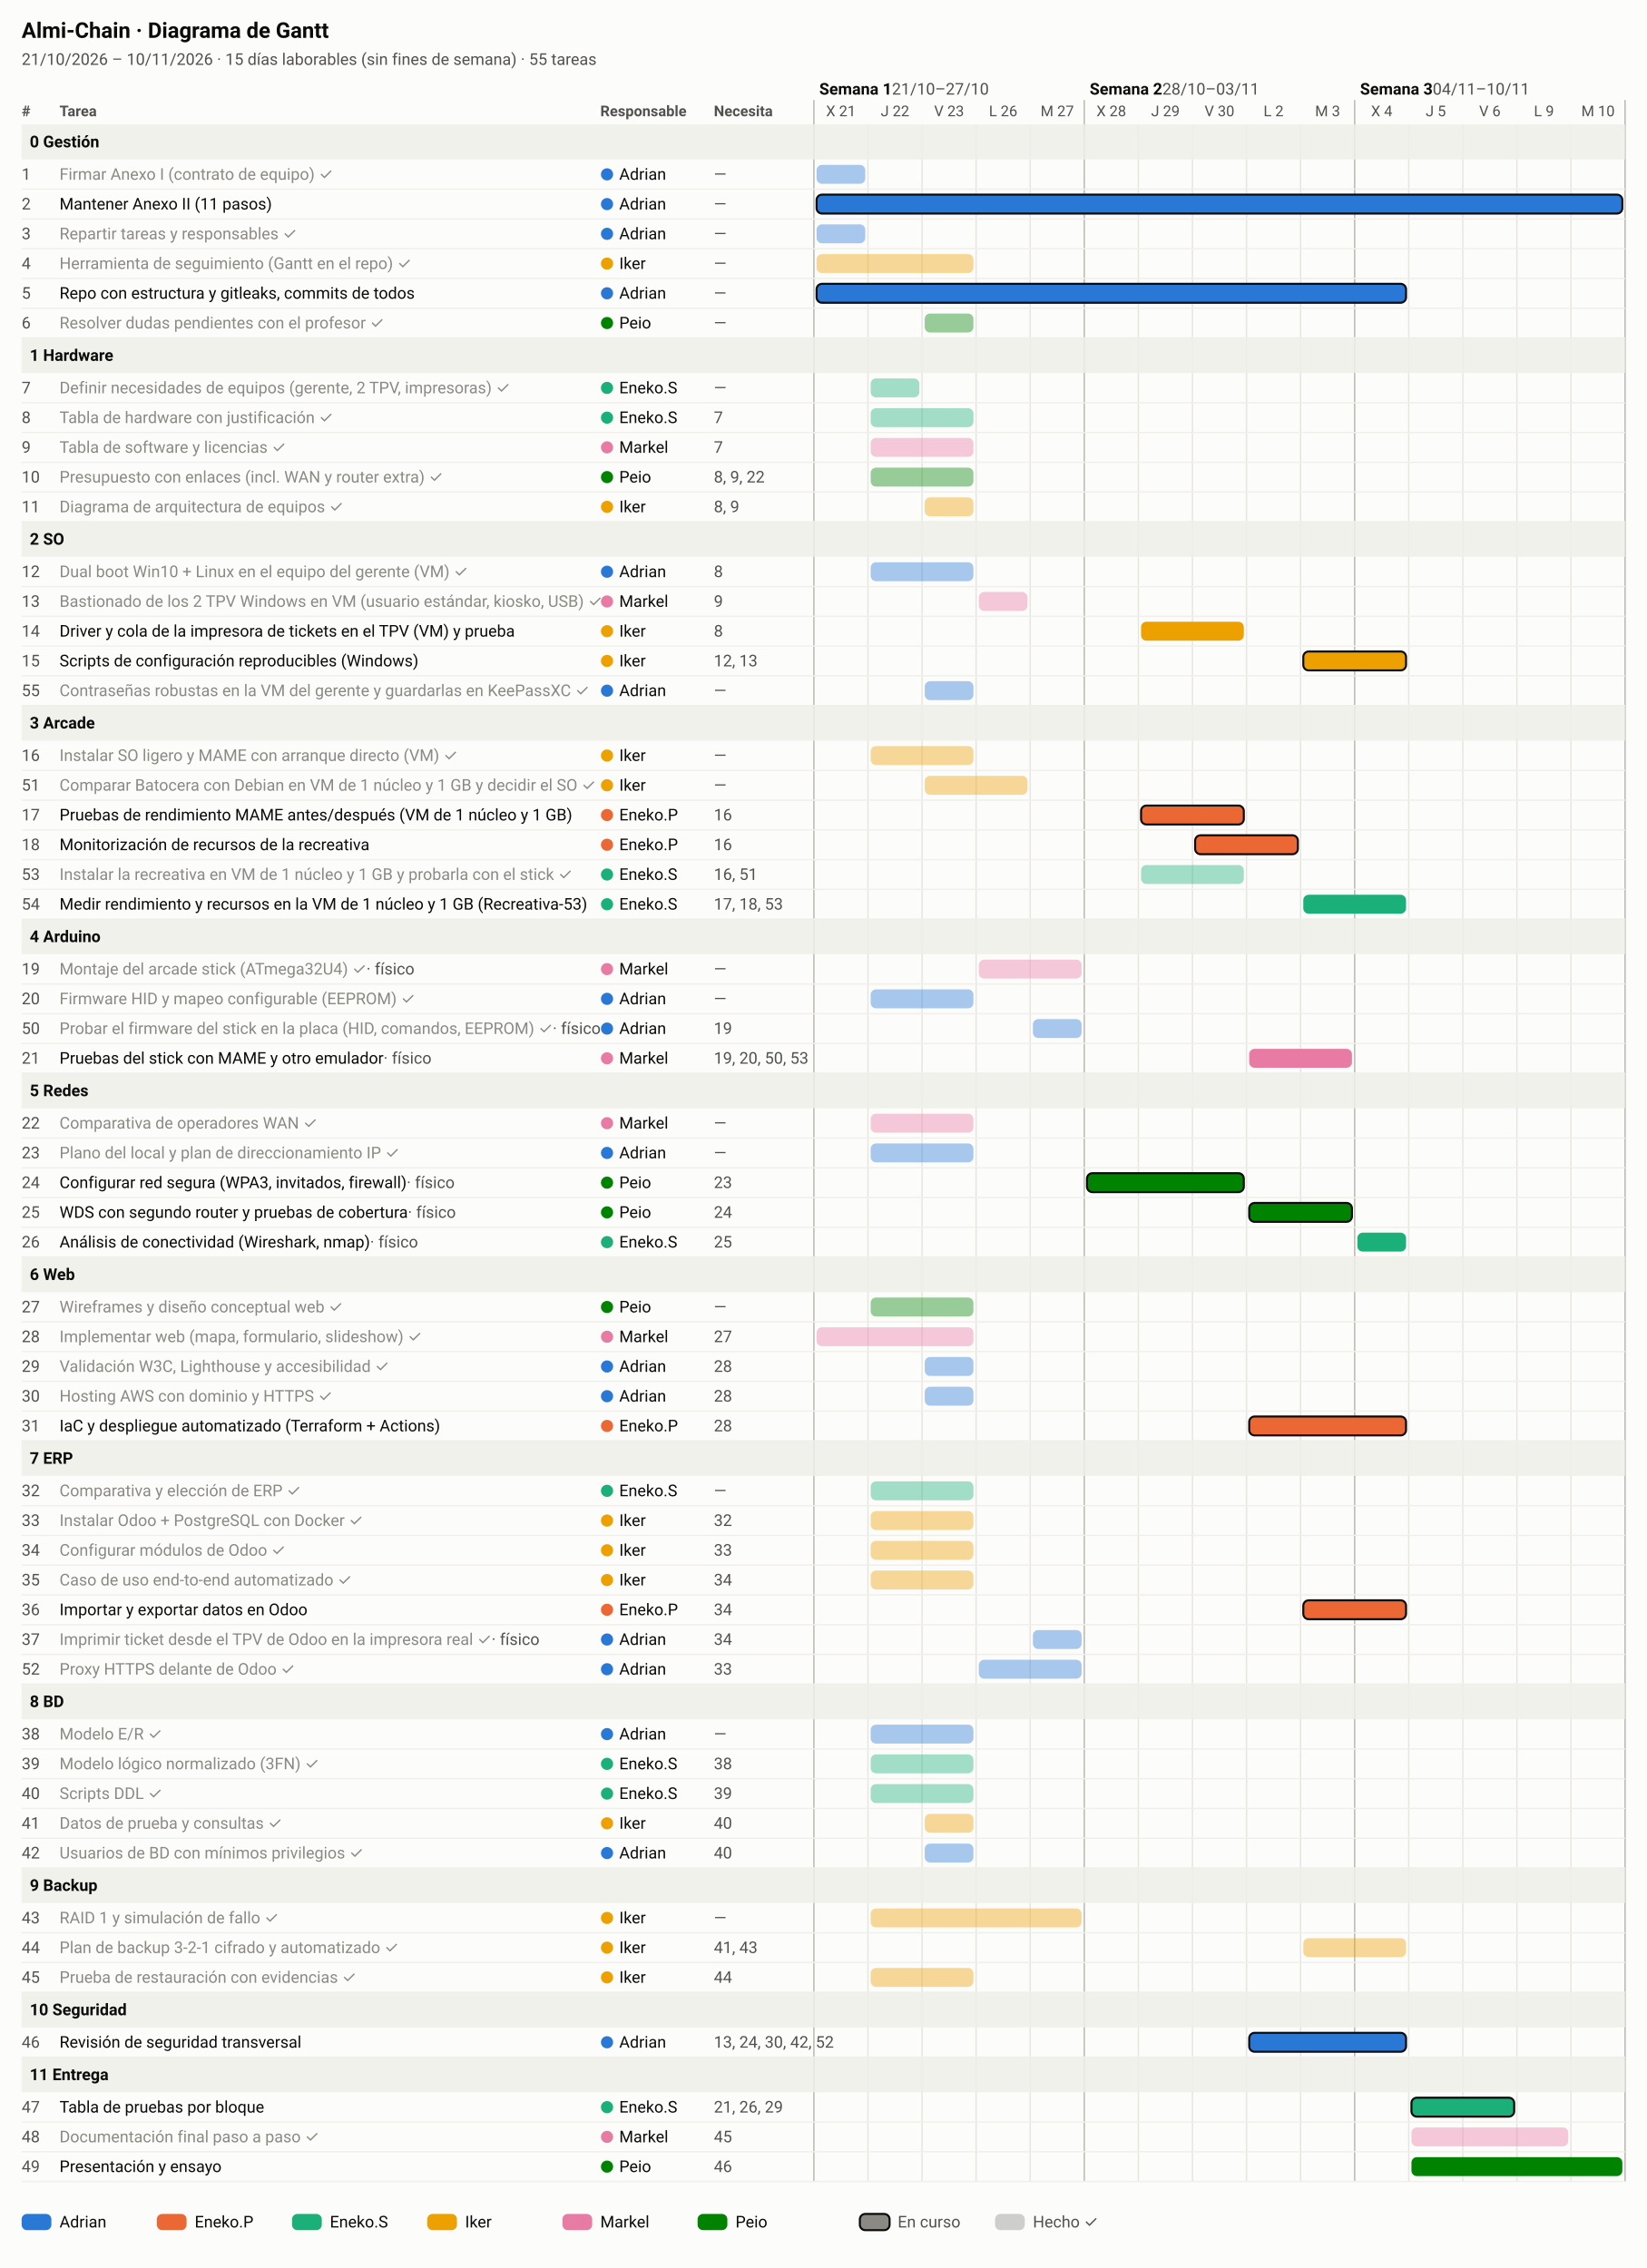
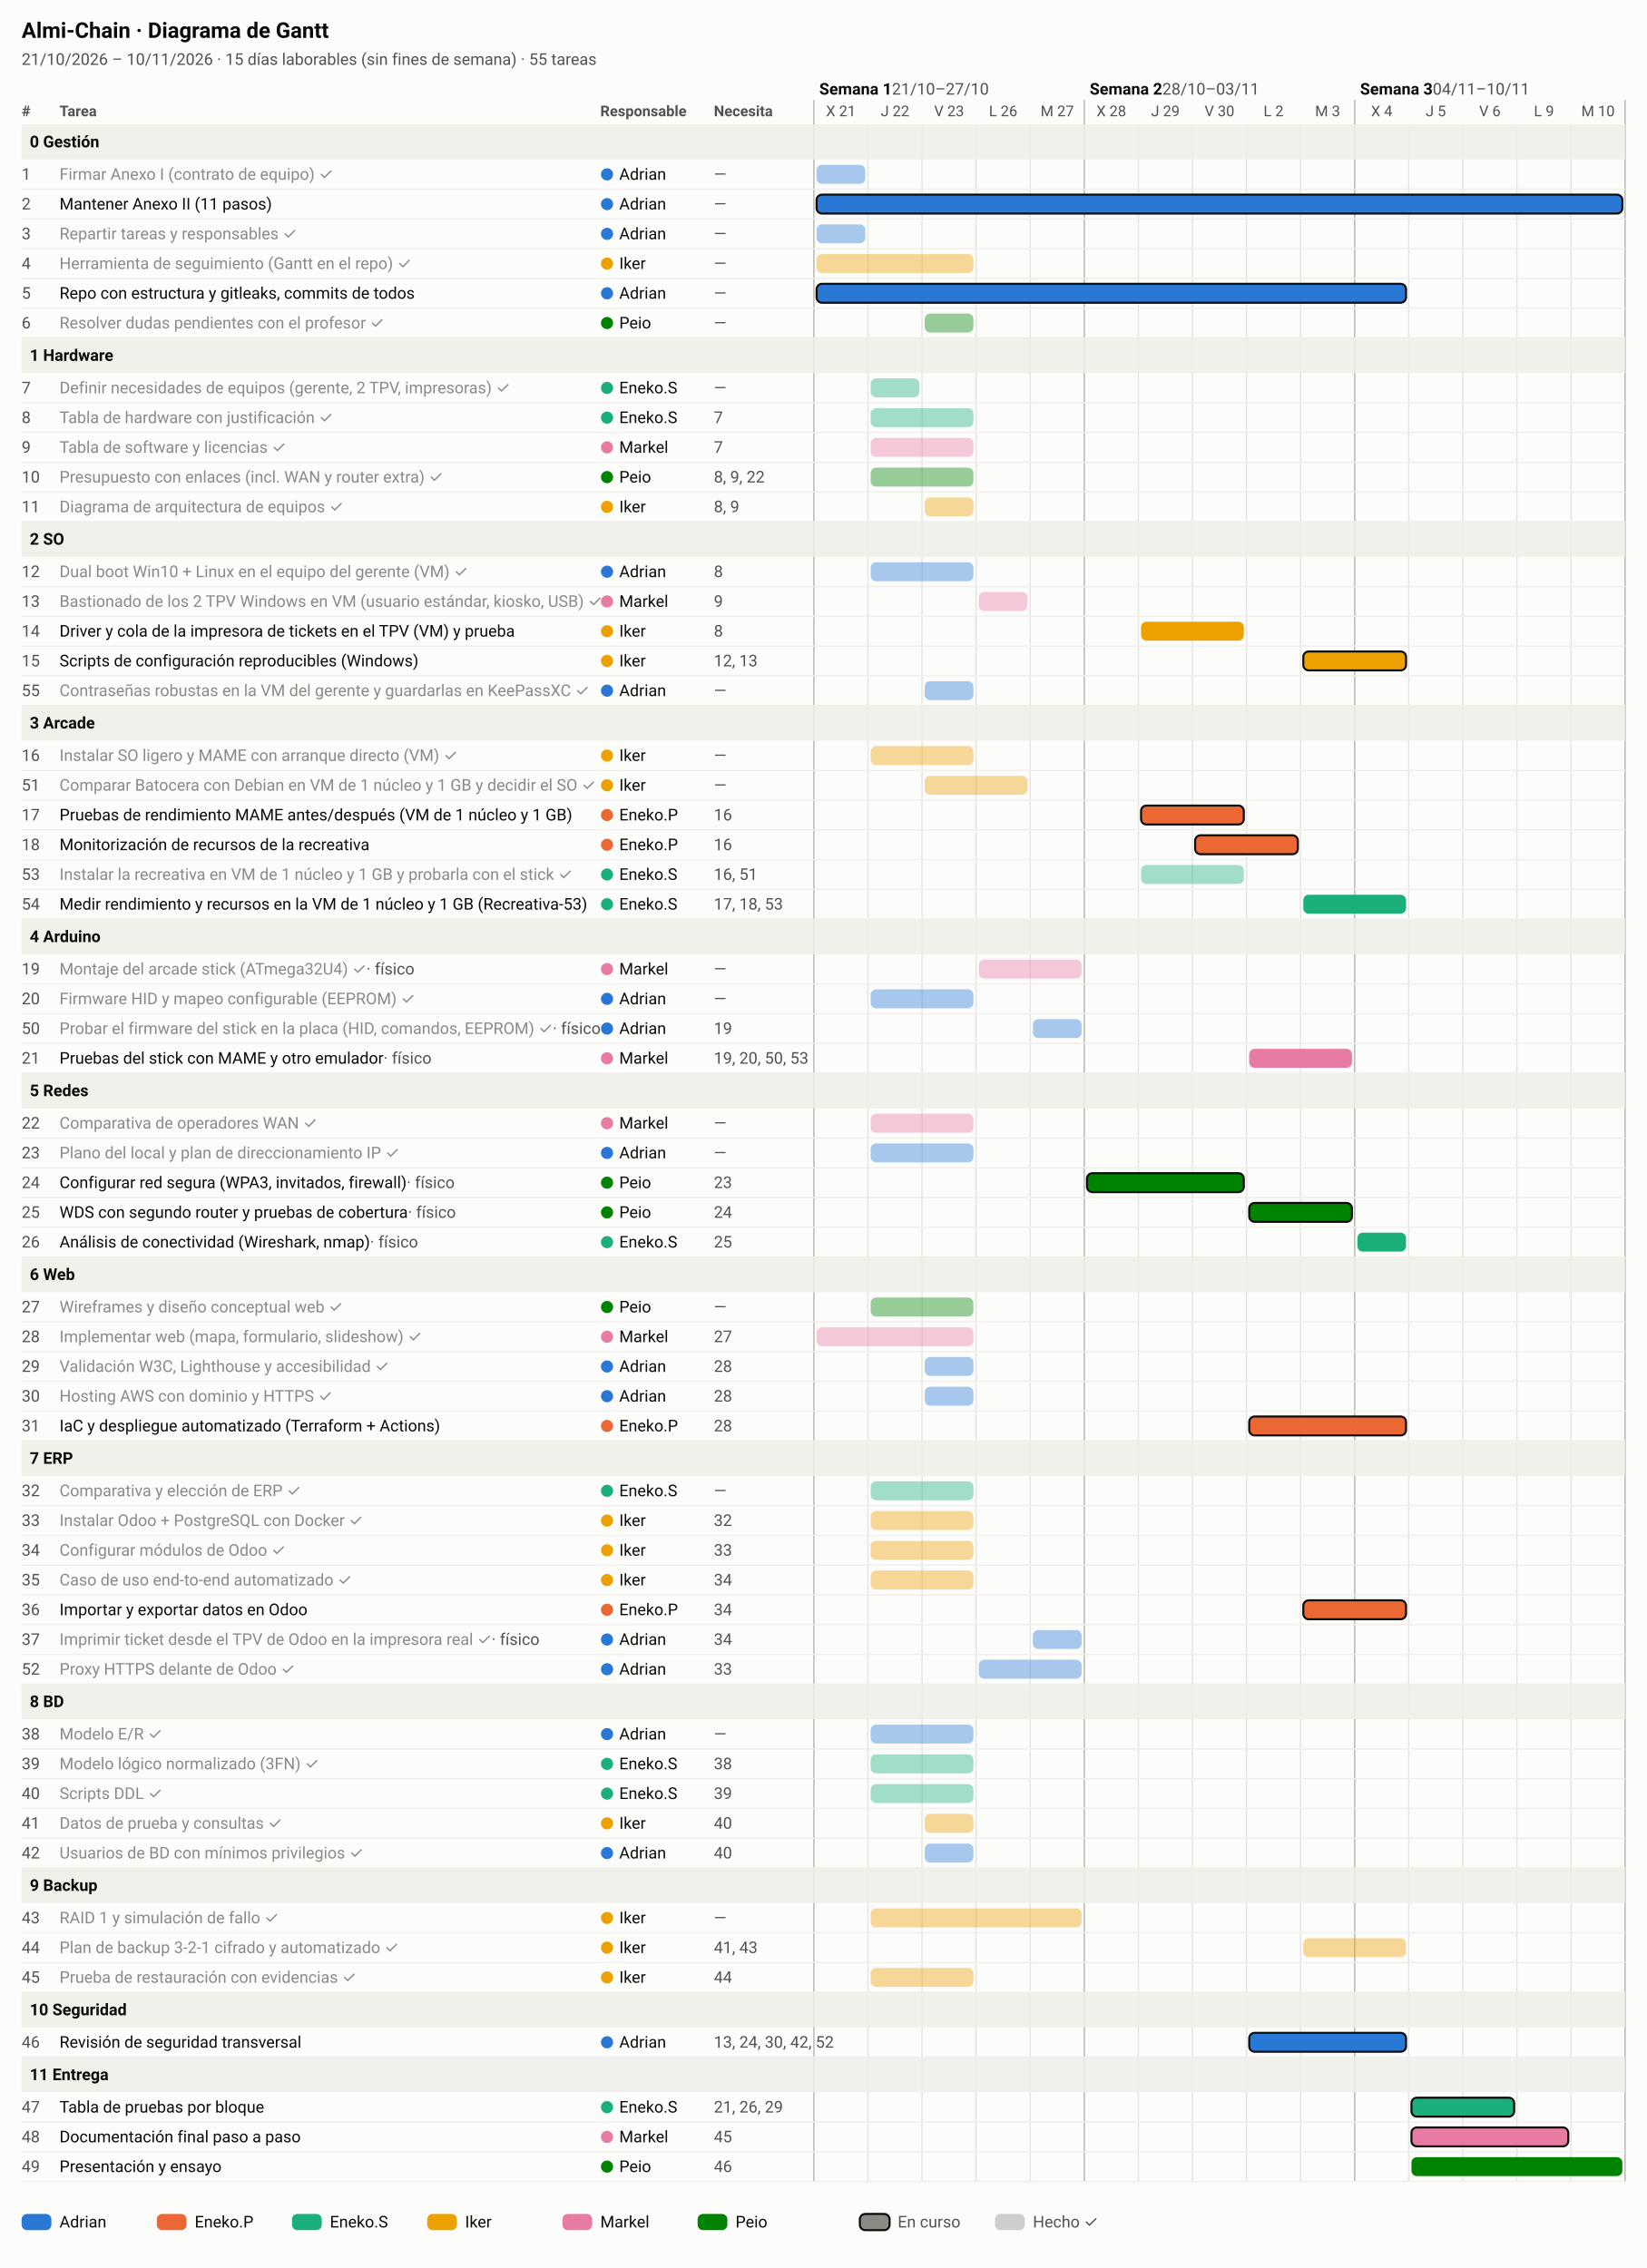
<svg xmlns="http://www.w3.org/2000/svg" width="1218" height="1678" viewBox="0 0 1218 1678" font-family="system-ui, -apple-system, Segoe UI, Roboto, sans-serif" font-size="12">
  <style>.t{fill:#0b0b0b}.s{fill:#52514e}.m{fill:#8a8984}.b{font-weight:600}</style>
  <rect width="1218" height="1678" fill="#fcfcfb" />
  <text x="16" y="28" class="t b" font-size="16">Almi-Chain · Diagrama de Gantt</text>
  <text x="16" y="48" class="s">21/10/2026 – 10/11/2026 · 15 días laborables (sin fines de semana) · 55 tareas</text>
  <text x="606" y="70" class="t b">Semana 1<tspan class="s" font-weight="400"> 21/10–27/10</tspan>
  </text>
  <text x="806" y="70" class="t b">Semana 2<tspan class="s" font-weight="400"> 28/10–03/11</tspan>
  </text>
  <text x="1006" y="70" class="t b">Semana 3<tspan class="s" font-weight="400"> 04/11–10/11</tspan>
  </text>
  <text x="622.0" y="86" text-anchor="middle" class="s" font-size="11">X 21</text>
  <text x="662.0" y="86" text-anchor="middle" class="s" font-size="11">J 22</text>
  <text x="702.0" y="86" text-anchor="middle" class="s" font-size="11">V 23</text>
  <text x="742.0" y="86" text-anchor="middle" class="s" font-size="11">L 26</text>
  <text x="782.0" y="86" text-anchor="middle" class="s" font-size="11">M 27</text>
  <text x="822.0" y="86" text-anchor="middle" class="s" font-size="11">X 28</text>
  <text x="862.0" y="86" text-anchor="middle" class="s" font-size="11">J 29</text>
  <text x="902.0" y="86" text-anchor="middle" class="s" font-size="11">V 30</text>
  <text x="942.0" y="86" text-anchor="middle" class="s" font-size="11">L 2</text>
  <text x="982.0" y="86" text-anchor="middle" class="s" font-size="11">M 3</text>
  <text x="1022.0" y="86" text-anchor="middle" class="s" font-size="11">X 4</text>
  <text x="1062.0" y="86" text-anchor="middle" class="s" font-size="11">J 5</text>
  <text x="1102.0" y="86" text-anchor="middle" class="s" font-size="11">V 6</text>
  <text x="1142.0" y="86" text-anchor="middle" class="s" font-size="11">L 9</text>
  <text x="1182.0" y="86" text-anchor="middle" class="s" font-size="11">M 10</text>
  <text x="16" y="86" class="s b" font-size="11">#</text>
  <text x="44" y="86" class="s b" font-size="11">Tarea</text>
  <text x="444" y="86" class="s b" font-size="11">Responsable</text>
  <text x="528" y="86" class="s b" font-size="11">Necesita</text>
  <line x1="602" y1="74" x2="602" y2="1614" stroke="#b8b7b0" stroke-width="1" />
  <line x1="642" y1="92" x2="642" y2="1614" stroke="#e6e5e0" stroke-width="1" />
  <line x1="682" y1="92" x2="682" y2="1614" stroke="#e6e5e0" stroke-width="1" />
  <line x1="722" y1="92" x2="722" y2="1614" stroke="#e6e5e0" stroke-width="1" />
  <line x1="762" y1="92" x2="762" y2="1614" stroke="#e6e5e0" stroke-width="1" />
  <line x1="802" y1="74" x2="802" y2="1614" stroke="#b8b7b0" stroke-width="1" />
  <line x1="842" y1="92" x2="842" y2="1614" stroke="#e6e5e0" stroke-width="1" />
  <line x1="882" y1="92" x2="882" y2="1614" stroke="#e6e5e0" stroke-width="1" />
  <line x1="922" y1="92" x2="922" y2="1614" stroke="#e6e5e0" stroke-width="1" />
  <line x1="962" y1="92" x2="962" y2="1614" stroke="#e6e5e0" stroke-width="1" />
  <line x1="1002" y1="74" x2="1002" y2="1614" stroke="#b8b7b0" stroke-width="1" />
  <line x1="1042" y1="92" x2="1042" y2="1614" stroke="#e6e5e0" stroke-width="1" />
  <line x1="1082" y1="92" x2="1082" y2="1614" stroke="#e6e5e0" stroke-width="1" />
  <line x1="1122" y1="92" x2="1122" y2="1614" stroke="#e6e5e0" stroke-width="1" />
  <line x1="1162" y1="92" x2="1162" y2="1614" stroke="#e6e5e0" stroke-width="1" />
  <line x1="1202" y1="74" x2="1202" y2="1614" stroke="#b8b7b0" stroke-width="1" />
  <rect x="16" y="92" width="1186" height="26" fill="#efeeea" fill-opacity="0.85" />
  <text x="22" y="109" class="t b">0 Gestión</text>
  <line x1="16" y1="140" x2="1202" y2="140" stroke="#f0efeb" />
  <text x="16" y="133.0" class="s">1</text>
  <text x="44" y="133.0" class="m">Firmar Anexo I (contrato de equipo) ✓</text>
  <circle cx="449" cy="129.0" r="4.5" fill="#2a78d6" />
  <text x="458" y="133.0" class="t">Adrian</text>
  <text x="528" y="133.0" class="s">—</text>
  <rect x="604" y="122" width="36" height="14" rx="4" fill="#2a78d6" fill-opacity="0.4" />
  <line x1="16" y1="162" x2="1202" y2="162" stroke="#f0efeb" />
  <text x="16" y="155.0" class="s">2</text>
  <text x="44" y="155.0" class="t">Mantener Anexo II (11 pasos)</text>
  <circle cx="449" cy="151.0" r="4.5" fill="#2a78d6" />
  <text x="458" y="155.0" class="t">Adrian</text>
  <text x="528" y="155.0" class="s">—</text>
  <rect x="604" y="144" width="596" height="14" rx="4" fill="#2a78d6" stroke="#0b0b0b" stroke-width="1.5" />
  <line x1="16" y1="184" x2="1202" y2="184" stroke="#f0efeb" />
  <text x="16" y="177.0" class="s">3</text>
  <text x="44" y="177.0" class="m">Repartir tareas y responsables ✓</text>
  <circle cx="449" cy="173.0" r="4.5" fill="#2a78d6" />
  <text x="458" y="177.0" class="t">Adrian</text>
  <text x="528" y="177.0" class="s">—</text>
  <rect x="604" y="166" width="36" height="14" rx="4" fill="#2a78d6" fill-opacity="0.4" />
  <line x1="16" y1="206" x2="1202" y2="206" stroke="#f0efeb" />
  <text x="16" y="199.0" class="s">4</text>
  <text x="44" y="199.0" class="m">Herramienta de seguimiento (Gantt en el repo) ✓</text>
  <circle cx="449" cy="195.0" r="4.5" fill="#eda100" />
  <text x="458" y="199.0" class="t">Iker</text>
  <text x="528" y="199.0" class="s">—</text>
  <rect x="604" y="188" width="116" height="14" rx="4" fill="#eda100" fill-opacity="0.4" />
  <line x1="16" y1="228" x2="1202" y2="228" stroke="#f0efeb" />
  <text x="16" y="221.0" class="s">5</text>
  <text x="44" y="221.0" class="t">Repo con estructura y gitleaks, commits de todos</text>
  <circle cx="449" cy="217.0" r="4.5" fill="#2a78d6" />
  <text x="458" y="221.0" class="t">Adrian</text>
  <text x="528" y="221.0" class="s">—</text>
  <rect x="604" y="210" width="436" height="14" rx="4" fill="#2a78d6" stroke="#0b0b0b" stroke-width="1.5" />
  <line x1="16" y1="250" x2="1202" y2="250" stroke="#f0efeb" />
  <text x="16" y="243.0" class="s">6</text>
  <text x="44" y="243.0" class="m">Resolver dudas pendientes con el profesor ✓</text>
  <circle cx="449" cy="239.0" r="4.5" fill="#008300" />
  <text x="458" y="243.0" class="t">Peio</text>
  <text x="528" y="243.0" class="s">—</text>
  <rect x="684" y="232" width="36" height="14" rx="4" fill="#008300" fill-opacity="0.4" />
  <rect x="16" y="250" width="1186" height="26" fill="#efeeea" fill-opacity="0.85" />
  <text x="22" y="267" class="t b">1 Hardware</text>
  <line x1="16" y1="298" x2="1202" y2="298" stroke="#f0efeb" />
  <text x="16" y="291.0" class="s">7</text>
  <text x="44" y="291.0" class="m">Definir necesidades de equipos (gerente, 2 TPV, impresoras) ✓</text>
  <circle cx="449" cy="287.0" r="4.5" fill="#1baf7a" />
  <text x="458" y="291.0" class="t">Eneko.S</text>
  <text x="528" y="291.0" class="s">—</text>
  <rect x="644" y="280" width="36" height="14" rx="4" fill="#1baf7a" fill-opacity="0.4" />
  <line x1="16" y1="320" x2="1202" y2="320" stroke="#f0efeb" />
  <text x="16" y="313.0" class="s">8</text>
  <text x="44" y="313.0" class="m">Tabla de hardware con justificación ✓</text>
  <circle cx="449" cy="309.0" r="4.5" fill="#1baf7a" />
  <text x="458" y="313.0" class="t">Eneko.S</text>
  <text x="528" y="313.0" class="s">7</text>
  <rect x="644" y="302" width="76" height="14" rx="4" fill="#1baf7a" fill-opacity="0.4" />
  <line x1="16" y1="342" x2="1202" y2="342" stroke="#f0efeb" />
  <text x="16" y="335.0" class="s">9</text>
  <text x="44" y="335.0" class="m">Tabla de software y licencias ✓</text>
  <circle cx="449" cy="331.0" r="4.5" fill="#e87ba4" />
  <text x="458" y="335.0" class="t">Markel</text>
  <text x="528" y="335.0" class="s">7</text>
  <rect x="644" y="324" width="76" height="14" rx="4" fill="#e87ba4" fill-opacity="0.4" />
  <line x1="16" y1="364" x2="1202" y2="364" stroke="#f0efeb" />
  <text x="16" y="357.0" class="s">10</text>
  <text x="44" y="357.0" class="m">Presupuesto con enlaces (incl. WAN y router extra) ✓</text>
  <circle cx="449" cy="353.0" r="4.5" fill="#008300" />
  <text x="458" y="357.0" class="t">Peio</text>
  <text x="528" y="357.0" class="s">8, 9, 22</text>
  <rect x="644" y="346" width="76" height="14" rx="4" fill="#008300" fill-opacity="0.4" />
  <line x1="16" y1="386" x2="1202" y2="386" stroke="#f0efeb" />
  <text x="16" y="379.0" class="s">11</text>
  <text x="44" y="379.0" class="m">Diagrama de arquitectura de equipos ✓</text>
  <circle cx="449" cy="375.0" r="4.5" fill="#eda100" />
  <text x="458" y="379.0" class="t">Iker</text>
  <text x="528" y="379.0" class="s">8, 9</text>
  <rect x="684" y="368" width="36" height="14" rx="4" fill="#eda100" fill-opacity="0.4" />
  <rect x="16" y="386" width="1186" height="26" fill="#efeeea" fill-opacity="0.85" />
  <text x="22" y="403" class="t b">2 SO</text>
  <line x1="16" y1="434" x2="1202" y2="434" stroke="#f0efeb" />
  <text x="16" y="427.0" class="s">12</text>
  <text x="44" y="427.0" class="m">Dual boot Win10 + Linux en el equipo del gerente (VM) ✓</text>
  <circle cx="449" cy="423.0" r="4.5" fill="#2a78d6" />
  <text x="458" y="427.0" class="t">Adrian</text>
  <text x="528" y="427.0" class="s">8</text>
  <rect x="644" y="416" width="76" height="14" rx="4" fill="#2a78d6" fill-opacity="0.4" />
  <line x1="16" y1="456" x2="1202" y2="456" stroke="#f0efeb" />
  <text x="16" y="449.0" class="s">13</text>
  <text x="44" y="449.0" class="m">Bastionado de los 2 TPV Windows en VM (usuario estándar, kiosko, USB) ✓</text>
  <circle cx="449" cy="445.0" r="4.5" fill="#e87ba4" />
  <text x="458" y="449.0" class="t">Markel</text>
  <text x="528" y="449.0" class="s">9</text>
  <rect x="724" y="438" width="36" height="14" rx="4" fill="#e87ba4" fill-opacity="0.4" />
  <line x1="16" y1="478" x2="1202" y2="478" stroke="#f0efeb" />
  <text x="16" y="471.0" class="s">14</text>
  <text x="44" y="471.0" class="t">Driver y cola de la impresora de tickets en el TPV (VM) y prueba</text>
  <circle cx="449" cy="467.0" r="4.5" fill="#eda100" />
  <text x="458" y="471.0" class="t">Iker</text>
  <text x="528" y="471.0" class="s">8</text>
  <rect x="844" y="460" width="76" height="14" rx="4" fill="#eda100" />
  <line x1="16" y1="500" x2="1202" y2="500" stroke="#f0efeb" />
  <text x="16" y="493.0" class="s">15</text>
  <text x="44" y="493.0" class="t">Scripts de configuración reproducibles (Windows)</text>
  <circle cx="449" cy="489.0" r="4.5" fill="#eda100" />
  <text x="458" y="493.0" class="t">Iker</text>
  <text x="528" y="493.0" class="s">12, 13</text>
  <rect x="964" y="482" width="76" height="14" rx="4" fill="#eda100" stroke="#0b0b0b" stroke-width="1.5" />
  <line x1="16" y1="522" x2="1202" y2="522" stroke="#f0efeb" />
  <text x="16" y="515.0" class="s">55</text>
  <text x="44" y="515.0" class="m">Contraseñas robustas en la VM del gerente y guardarlas en KeePassXC ✓</text>
  <circle cx="449" cy="511.0" r="4.5" fill="#2a78d6" />
  <text x="458" y="515.0" class="t">Adrian</text>
  <text x="528" y="515.0" class="s">—</text>
  <rect x="684" y="504" width="36" height="14" rx="4" fill="#2a78d6" fill-opacity="0.4" />
  <rect x="16" y="522" width="1186" height="26" fill="#efeeea" fill-opacity="0.85" />
  <text x="22" y="539" class="t b">3 Arcade</text>
  <line x1="16" y1="570" x2="1202" y2="570" stroke="#f0efeb" />
  <text x="16" y="563.0" class="s">16</text>
  <text x="44" y="563.0" class="m">Instalar SO ligero y MAME con arranque directo (VM) ✓</text>
  <circle cx="449" cy="559.0" r="4.5" fill="#eda100" />
  <text x="458" y="563.0" class="t">Iker</text>
  <text x="528" y="563.0" class="s">—</text>
  <rect x="644" y="552" width="76" height="14" rx="4" fill="#eda100" fill-opacity="0.4" />
  <line x1="16" y1="592" x2="1202" y2="592" stroke="#f0efeb" />
  <text x="16" y="585.0" class="s">51</text>
  <text x="44" y="585.0" class="m">Comparar Batocera con Debian en VM de 1 núcleo y 1 GB y decidir el SO ✓</text>
  <circle cx="449" cy="581.0" r="4.5" fill="#eda100" />
  <text x="458" y="585.0" class="t">Iker</text>
  <text x="528" y="585.0" class="s">—</text>
  <rect x="684" y="574" width="76" height="14" rx="4" fill="#eda100" fill-opacity="0.4" />
  <line x1="16" y1="614" x2="1202" y2="614" stroke="#f0efeb" />
  <text x="16" y="607.0" class="s">17</text>
  <text x="44" y="607.0" class="t">Pruebas de rendimiento MAME antes/después (VM de 1 núcleo y 1 GB)</text>
  <circle cx="449" cy="603.0" r="4.5" fill="#eb6834" />
  <text x="458" y="607.0" class="t">Eneko.P</text>
  <text x="528" y="607.0" class="s">16</text>
  <rect x="844" y="596" width="76" height="14" rx="4" fill="#eb6834" stroke="#0b0b0b" stroke-width="1.5" />
  <line x1="16" y1="636" x2="1202" y2="636" stroke="#f0efeb" />
  <text x="16" y="629.0" class="s">18</text>
  <text x="44" y="629.0" class="t">Monitorización de recursos de la recreativa</text>
  <circle cx="449" cy="625.0" r="4.5" fill="#eb6834" />
  <text x="458" y="629.0" class="t">Eneko.P</text>
  <text x="528" y="629.0" class="s">16</text>
  <rect x="884" y="618" width="76" height="14" rx="4" fill="#eb6834" stroke="#0b0b0b" stroke-width="1.5" />
  <line x1="16" y1="658" x2="1202" y2="658" stroke="#f0efeb" />
  <text x="16" y="651.0" class="s">53</text>
  <text x="44" y="651.0" class="m">Instalar la recreativa en VM de 1 núcleo y 1 GB y probarla con el stick ✓</text>
  <circle cx="449" cy="647.0" r="4.5" fill="#1baf7a" />
  <text x="458" y="651.0" class="t">Eneko.S</text>
  <text x="528" y="651.0" class="s">16, 51</text>
  <rect x="844" y="640" width="76" height="14" rx="4" fill="#1baf7a" fill-opacity="0.4" />
  <line x1="16" y1="680" x2="1202" y2="680" stroke="#f0efeb" />
  <text x="16" y="673.0" class="s">54</text>
  <text x="44" y="673.0" class="t">Medir rendimiento y recursos en la VM de 1 núcleo y 1 GB (Recreativa-53)</text>
  <circle cx="449" cy="669.0" r="4.5" fill="#1baf7a" />
  <text x="458" y="673.0" class="t">Eneko.S</text>
  <text x="528" y="673.0" class="s">17, 18, 53</text>
  <rect x="964" y="662" width="76" height="14" rx="4" fill="#1baf7a" />
  <rect x="16" y="680" width="1186" height="26" fill="#efeeea" fill-opacity="0.85" />
  <text x="22" y="697" class="t b">4 Arduino</text>
  <line x1="16" y1="728" x2="1202" y2="728" stroke="#f0efeb" />
  <text x="16" y="721.0" class="s">19</text>
  <text x="44" y="721.0" class="m">Montaje del arcade stick (ATmega32U4) ✓<tspan class="s"> · físico</tspan>
  </text>
  <circle cx="449" cy="717.0" r="4.5" fill="#e87ba4" />
  <text x="458" y="721.0" class="t">Markel</text>
  <text x="528" y="721.0" class="s">—</text>
  <rect x="724" y="710" width="76" height="14" rx="4" fill="#e87ba4" fill-opacity="0.4" />
  <line x1="16" y1="750" x2="1202" y2="750" stroke="#f0efeb" />
  <text x="16" y="743.0" class="s">20</text>
  <text x="44" y="743.0" class="m">Firmware HID y mapeo configurable (EEPROM) ✓</text>
  <circle cx="449" cy="739.0" r="4.5" fill="#2a78d6" />
  <text x="458" y="743.0" class="t">Adrian</text>
  <text x="528" y="743.0" class="s">—</text>
  <rect x="644" y="732" width="76" height="14" rx="4" fill="#2a78d6" fill-opacity="0.4" />
  <line x1="16" y1="772" x2="1202" y2="772" stroke="#f0efeb" />
  <text x="16" y="765.0" class="s">50</text>
  <text x="44" y="765.0" class="m">Probar el firmware del stick en la placa (HID, comandos, EEPROM) ✓<tspan class="s"> · físico</tspan>
  </text>
  <circle cx="449" cy="761.0" r="4.5" fill="#2a78d6" />
  <text x="458" y="765.0" class="t">Adrian</text>
  <text x="528" y="765.0" class="s">19</text>
  <rect x="764" y="754" width="36" height="14" rx="4" fill="#2a78d6" fill-opacity="0.4" />
  <line x1="16" y1="794" x2="1202" y2="794" stroke="#f0efeb" />
  <text x="16" y="787.0" class="s">21</text>
  <text x="44" y="787.0" class="t">Pruebas del stick con MAME y otro emulador<tspan class="s"> · físico</tspan>
  </text>
  <circle cx="449" cy="783.0" r="4.5" fill="#e87ba4" />
  <text x="458" y="787.0" class="t">Markel</text>
  <text x="528" y="787.0" class="s">19, 20, 50, 53</text>
  <rect x="924" y="776" width="76" height="14" rx="4" fill="#e87ba4" />
  <rect x="16" y="794" width="1186" height="26" fill="#efeeea" fill-opacity="0.85" />
  <text x="22" y="811" class="t b">5 Redes</text>
  <line x1="16" y1="842" x2="1202" y2="842" stroke="#f0efeb" />
  <text x="16" y="835.0" class="s">22</text>
  <text x="44" y="835.0" class="m">Comparativa de operadores WAN ✓</text>
  <circle cx="449" cy="831.0" r="4.5" fill="#e87ba4" />
  <text x="458" y="835.0" class="t">Markel</text>
  <text x="528" y="835.0" class="s">—</text>
  <rect x="644" y="824" width="76" height="14" rx="4" fill="#e87ba4" fill-opacity="0.4" />
  <line x1="16" y1="864" x2="1202" y2="864" stroke="#f0efeb" />
  <text x="16" y="857.0" class="s">23</text>
  <text x="44" y="857.0" class="m">Plano del local y plan de direccionamiento IP ✓</text>
  <circle cx="449" cy="853.0" r="4.5" fill="#2a78d6" />
  <text x="458" y="857.0" class="t">Adrian</text>
  <text x="528" y="857.0" class="s">—</text>
  <rect x="644" y="846" width="76" height="14" rx="4" fill="#2a78d6" fill-opacity="0.4" />
  <line x1="16" y1="886" x2="1202" y2="886" stroke="#f0efeb" />
  <text x="16" y="879.0" class="s">24</text>
  <text x="44" y="879.0" class="t">Configurar red segura (WPA3, invitados, firewall)<tspan class="s"> · físico</tspan>
  </text>
  <circle cx="449" cy="875.0" r="4.5" fill="#008300" />
  <text x="458" y="879.0" class="t">Peio</text>
  <text x="528" y="879.0" class="s">23</text>
  <rect x="804" y="868" width="116" height="14" rx="4" fill="#008300" stroke="#0b0b0b" stroke-width="1.5" />
  <line x1="16" y1="908" x2="1202" y2="908" stroke="#f0efeb" />
  <text x="16" y="901.0" class="s">25</text>
  <text x="44" y="901.0" class="t">WDS con segundo router y pruebas de cobertura<tspan class="s"> · físico</tspan>
  </text>
  <circle cx="449" cy="897.0" r="4.5" fill="#008300" />
  <text x="458" y="901.0" class="t">Peio</text>
  <text x="528" y="901.0" class="s">24</text>
  <rect x="924" y="890" width="76" height="14" rx="4" fill="#008300" stroke="#0b0b0b" stroke-width="1.5" />
  <line x1="16" y1="930" x2="1202" y2="930" stroke="#f0efeb" />
  <text x="16" y="923.0" class="s">26</text>
  <text x="44" y="923.0" class="t">Análisis de conectividad (Wireshark, nmap)<tspan class="s"> · físico</tspan>
  </text>
  <circle cx="449" cy="919.0" r="4.5" fill="#1baf7a" />
  <text x="458" y="923.0" class="t">Eneko.S</text>
  <text x="528" y="923.0" class="s">25</text>
  <rect x="1004" y="912" width="36" height="14" rx="4" fill="#1baf7a" />
  <rect x="16" y="930" width="1186" height="26" fill="#efeeea" fill-opacity="0.85" />
  <text x="22" y="947" class="t b">6 Web</text>
  <line x1="16" y1="978" x2="1202" y2="978" stroke="#f0efeb" />
  <text x="16" y="971.0" class="s">27</text>
  <text x="44" y="971.0" class="m">Wireframes y diseño conceptual web ✓</text>
  <circle cx="449" cy="967.0" r="4.5" fill="#008300" />
  <text x="458" y="971.0" class="t">Peio</text>
  <text x="528" y="971.0" class="s">—</text>
  <rect x="644" y="960" width="76" height="14" rx="4" fill="#008300" fill-opacity="0.4" />
  <line x1="16" y1="1000" x2="1202" y2="1000" stroke="#f0efeb" />
  <text x="16" y="993.0" class="s">28</text>
  <text x="44" y="993.0" class="m">Implementar web (mapa, formulario, slideshow) ✓</text>
  <circle cx="449" cy="989.0" r="4.5" fill="#e87ba4" />
  <text x="458" y="993.0" class="t">Markel</text>
  <text x="528" y="993.0" class="s">27</text>
  <rect x="604" y="982" width="116" height="14" rx="4" fill="#e87ba4" fill-opacity="0.4" />
  <line x1="16" y1="1022" x2="1202" y2="1022" stroke="#f0efeb" />
  <text x="16" y="1015.0" class="s">29</text>
  <text x="44" y="1015.0" class="m">Validación W3C, Lighthouse y accesibilidad ✓</text>
  <circle cx="449" cy="1011.0" r="4.5" fill="#2a78d6" />
  <text x="458" y="1015.0" class="t">Adrian</text>
  <text x="528" y="1015.0" class="s">28</text>
  <rect x="684" y="1004" width="36" height="14" rx="4" fill="#2a78d6" fill-opacity="0.4" />
  <line x1="16" y1="1044" x2="1202" y2="1044" stroke="#f0efeb" />
  <text x="16" y="1037.0" class="s">30</text>
  <text x="44" y="1037.0" class="m">Hosting AWS con dominio y HTTPS ✓</text>
  <circle cx="449" cy="1033.0" r="4.5" fill="#2a78d6" />
  <text x="458" y="1037.0" class="t">Adrian</text>
  <text x="528" y="1037.0" class="s">28</text>
  <rect x="684" y="1026" width="36" height="14" rx="4" fill="#2a78d6" fill-opacity="0.4" />
  <line x1="16" y1="1066" x2="1202" y2="1066" stroke="#f0efeb" />
  <text x="16" y="1059.0" class="s">31</text>
  <text x="44" y="1059.0" class="t">IaC y despliegue automatizado (Terraform + Actions)</text>
  <circle cx="449" cy="1055.0" r="4.5" fill="#eb6834" />
  <text x="458" y="1059.0" class="t">Eneko.P</text>
  <text x="528" y="1059.0" class="s">28</text>
  <rect x="924" y="1048" width="116" height="14" rx="4" fill="#eb6834" stroke="#0b0b0b" stroke-width="1.5" />
  <rect x="16" y="1066" width="1186" height="26" fill="#efeeea" fill-opacity="0.85" />
  <text x="22" y="1083" class="t b">7 ERP</text>
  <line x1="16" y1="1114" x2="1202" y2="1114" stroke="#f0efeb" />
  <text x="16" y="1107.0" class="s">32</text>
  <text x="44" y="1107.0" class="m">Comparativa y elección de ERP ✓</text>
  <circle cx="449" cy="1103.0" r="4.5" fill="#1baf7a" />
  <text x="458" y="1107.0" class="t">Eneko.S</text>
  <text x="528" y="1107.0" class="s">—</text>
  <rect x="644" y="1096" width="76" height="14" rx="4" fill="#1baf7a" fill-opacity="0.4" />
  <line x1="16" y1="1136" x2="1202" y2="1136" stroke="#f0efeb" />
  <text x="16" y="1129.0" class="s">33</text>
  <text x="44" y="1129.0" class="m">Instalar Odoo + PostgreSQL con Docker ✓</text>
  <circle cx="449" cy="1125.0" r="4.5" fill="#eda100" />
  <text x="458" y="1129.0" class="t">Iker</text>
  <text x="528" y="1129.0" class="s">32</text>
  <rect x="644" y="1118" width="76" height="14" rx="4" fill="#eda100" fill-opacity="0.4" />
  <line x1="16" y1="1158" x2="1202" y2="1158" stroke="#f0efeb" />
  <text x="16" y="1151.0" class="s">34</text>
  <text x="44" y="1151.0" class="m">Configurar módulos de Odoo ✓</text>
  <circle cx="449" cy="1147.0" r="4.5" fill="#eda100" />
  <text x="458" y="1151.0" class="t">Iker</text>
  <text x="528" y="1151.0" class="s">33</text>
  <rect x="644" y="1140" width="76" height="14" rx="4" fill="#eda100" fill-opacity="0.4" />
  <line x1="16" y1="1180" x2="1202" y2="1180" stroke="#f0efeb" />
  <text x="16" y="1173.0" class="s">35</text>
  <text x="44" y="1173.0" class="m">Caso de uso end-to-end automatizado ✓</text>
  <circle cx="449" cy="1169.0" r="4.5" fill="#eda100" />
  <text x="458" y="1173.0" class="t">Iker</text>
  <text x="528" y="1173.0" class="s">34</text>
  <rect x="644" y="1162" width="76" height="14" rx="4" fill="#eda100" fill-opacity="0.4" />
  <line x1="16" y1="1202" x2="1202" y2="1202" stroke="#f0efeb" />
  <text x="16" y="1195.0" class="s">36</text>
  <text x="44" y="1195.0" class="t">Importar y exportar datos en Odoo</text>
  <circle cx="449" cy="1191.0" r="4.5" fill="#eb6834" />
  <text x="458" y="1195.0" class="t">Eneko.P</text>
  <text x="528" y="1195.0" class="s">34</text>
  <rect x="964" y="1184" width="76" height="14" rx="4" fill="#eb6834" stroke="#0b0b0b" stroke-width="1.5" />
  <line x1="16" y1="1224" x2="1202" y2="1224" stroke="#f0efeb" />
  <text x="16" y="1217.0" class="s">37</text>
  <text x="44" y="1217.0" class="m">Imprimir ticket desde el TPV de Odoo en la impresora real ✓<tspan class="s"> · físico</tspan>
  </text>
  <circle cx="449" cy="1213.0" r="4.5" fill="#2a78d6" />
  <text x="458" y="1217.0" class="t">Adrian</text>
  <text x="528" y="1217.0" class="s">34</text>
  <rect x="764" y="1206" width="36" height="14" rx="4" fill="#2a78d6" fill-opacity="0.4" />
  <line x1="16" y1="1246" x2="1202" y2="1246" stroke="#f0efeb" />
  <text x="16" y="1239.0" class="s">52</text>
  <text x="44" y="1239.0" class="m">Proxy HTTPS delante de Odoo ✓</text>
  <circle cx="449" cy="1235.0" r="4.5" fill="#2a78d6" />
  <text x="458" y="1239.0" class="t">Adrian</text>
  <text x="528" y="1239.0" class="s">33</text>
  <rect x="724" y="1228" width="76" height="14" rx="4" fill="#2a78d6" fill-opacity="0.4" />
  <rect x="16" y="1246" width="1186" height="26" fill="#efeeea" fill-opacity="0.85" />
  <text x="22" y="1263" class="t b">8 BD</text>
  <line x1="16" y1="1294" x2="1202" y2="1294" stroke="#f0efeb" />
  <text x="16" y="1287.0" class="s">38</text>
  <text x="44" y="1287.0" class="m">Modelo E/R ✓</text>
  <circle cx="449" cy="1283.0" r="4.5" fill="#2a78d6" />
  <text x="458" y="1287.0" class="t">Adrian</text>
  <text x="528" y="1287.0" class="s">—</text>
  <rect x="644" y="1276" width="76" height="14" rx="4" fill="#2a78d6" fill-opacity="0.4" />
  <line x1="16" y1="1316" x2="1202" y2="1316" stroke="#f0efeb" />
  <text x="16" y="1309.0" class="s">39</text>
  <text x="44" y="1309.0" class="m">Modelo lógico normalizado (3FN) ✓</text>
  <circle cx="449" cy="1305.0" r="4.5" fill="#1baf7a" />
  <text x="458" y="1309.0" class="t">Eneko.S</text>
  <text x="528" y="1309.0" class="s">38</text>
  <rect x="644" y="1298" width="76" height="14" rx="4" fill="#1baf7a" fill-opacity="0.4" />
  <line x1="16" y1="1338" x2="1202" y2="1338" stroke="#f0efeb" />
  <text x="16" y="1331.0" class="s">40</text>
  <text x="44" y="1331.0" class="m">Scripts DDL ✓</text>
  <circle cx="449" cy="1327.0" r="4.5" fill="#1baf7a" />
  <text x="458" y="1331.0" class="t">Eneko.S</text>
  <text x="528" y="1331.0" class="s">39</text>
  <rect x="644" y="1320" width="76" height="14" rx="4" fill="#1baf7a" fill-opacity="0.4" />
  <line x1="16" y1="1360" x2="1202" y2="1360" stroke="#f0efeb" />
  <text x="16" y="1353.0" class="s">41</text>
  <text x="44" y="1353.0" class="m">Datos de prueba y consultas ✓</text>
  <circle cx="449" cy="1349.0" r="4.5" fill="#eda100" />
  <text x="458" y="1353.0" class="t">Iker</text>
  <text x="528" y="1353.0" class="s">40</text>
  <rect x="684" y="1342" width="36" height="14" rx="4" fill="#eda100" fill-opacity="0.4" />
  <line x1="16" y1="1382" x2="1202" y2="1382" stroke="#f0efeb" />
  <text x="16" y="1375.0" class="s">42</text>
  <text x="44" y="1375.0" class="m">Usuarios de BD con mínimos privilegios ✓</text>
  <circle cx="449" cy="1371.0" r="4.5" fill="#2a78d6" />
  <text x="458" y="1375.0" class="t">Adrian</text>
  <text x="528" y="1375.0" class="s">40</text>
  <rect x="684" y="1364" width="36" height="14" rx="4" fill="#2a78d6" fill-opacity="0.4" />
  <rect x="16" y="1382" width="1186" height="26" fill="#efeeea" fill-opacity="0.85" />
  <text x="22" y="1399" class="t b">9 Backup</text>
  <line x1="16" y1="1430" x2="1202" y2="1430" stroke="#f0efeb" />
  <text x="16" y="1423.0" class="s">43</text>
  <text x="44" y="1423.0" class="m">RAID 1 y simulación de fallo ✓</text>
  <circle cx="449" cy="1419.0" r="4.5" fill="#eda100" />
  <text x="458" y="1423.0" class="t">Iker</text>
  <text x="528" y="1423.0" class="s">—</text>
  <rect x="644" y="1412" width="156" height="14" rx="4" fill="#eda100" fill-opacity="0.4" />
  <line x1="16" y1="1452" x2="1202" y2="1452" stroke="#f0efeb" />
  <text x="16" y="1445.0" class="s">44</text>
  <text x="44" y="1445.0" class="m">Plan de backup 3-2-1 cifrado y automatizado ✓</text>
  <circle cx="449" cy="1441.0" r="4.5" fill="#eda100" />
  <text x="458" y="1445.0" class="t">Iker</text>
  <text x="528" y="1445.0" class="s">41, 43</text>
  <rect x="964" y="1434" width="76" height="14" rx="4" fill="#eda100" fill-opacity="0.4" />
  <line x1="16" y1="1474" x2="1202" y2="1474" stroke="#f0efeb" />
  <text x="16" y="1467.0" class="s">45</text>
  <text x="44" y="1467.0" class="m">Prueba de restauración con evidencias ✓</text>
  <circle cx="449" cy="1463.0" r="4.5" fill="#eda100" />
  <text x="458" y="1467.0" class="t">Iker</text>
  <text x="528" y="1467.0" class="s">44</text>
  <rect x="644" y="1456" width="76" height="14" rx="4" fill="#eda100" fill-opacity="0.4" />
  <rect x="16" y="1474" width="1186" height="26" fill="#efeeea" fill-opacity="0.85" />
  <text x="22" y="1491" class="t b">10 Seguridad</text>
  <line x1="16" y1="1522" x2="1202" y2="1522" stroke="#f0efeb" />
  <text x="16" y="1515.0" class="s">46</text>
  <text x="44" y="1515.0" class="t">Revisión de seguridad transversal</text>
  <circle cx="449" cy="1511.0" r="4.5" fill="#2a78d6" />
  <text x="458" y="1515.0" class="t">Adrian</text>
  <text x="528" y="1515.0" class="s">13, 24, 30, 42, 52</text>
  <rect x="924" y="1504" width="116" height="14" rx="4" fill="#2a78d6" stroke="#0b0b0b" stroke-width="1.5" />
  <rect x="16" y="1522" width="1186" height="26" fill="#efeeea" fill-opacity="0.85" />
  <text x="22" y="1539" class="t b">11 Entrega</text>
  <line x1="16" y1="1570" x2="1202" y2="1570" stroke="#f0efeb" />
  <text x="16" y="1563.0" class="s">47</text>
  <text x="44" y="1563.0" class="t">Tabla de pruebas por bloque</text>
  <circle cx="449" cy="1559.0" r="4.5" fill="#1baf7a" />
  <text x="458" y="1563.0" class="t">Eneko.S</text>
  <text x="528" y="1563.0" class="s">21, 26, 29</text>
  <rect x="1044" y="1552" width="76" height="14" rx="4" fill="#1baf7a" stroke="#0b0b0b" stroke-width="1.5" />
  <line x1="16" y1="1592" x2="1202" y2="1592" stroke="#f0efeb" />
  <text x="16" y="1585.0" class="s">48</text>
-   <text x="44" y="1585.0" class="m">Documentación final paso a paso ✓</text>
+   <text x="44" y="1585.0" class="t">Documentación final paso a paso</text>
  <circle cx="449" cy="1581.0" r="4.5" fill="#e87ba4" />
  <text x="458" y="1585.0" class="t">Markel</text>
  <text x="528" y="1585.0" class="s">45</text>
-   <rect x="1044" y="1574" width="116" height="14" rx="4" fill="#e87ba4" fill-opacity="0.4" />
+   <rect x="1044" y="1574" width="116" height="14" rx="4" fill="#e87ba4" stroke="#0b0b0b" stroke-width="1.5" />
  <line x1="16" y1="1614" x2="1202" y2="1614" stroke="#f0efeb" />
  <text x="16" y="1607.0" class="s">49</text>
  <text x="44" y="1607.0" class="t">Presentación y ensayo</text>
  <circle cx="449" cy="1603.0" r="4.5" fill="#008300" />
  <text x="458" y="1607.0" class="t">Peio</text>
  <text x="528" y="1607.0" class="s">46</text>
  <rect x="1044" y="1596" width="156" height="14" rx="4" fill="#008300" />
  <rect x="16" y="1638" width="22" height="12" rx="4" fill="#2a78d6" />
  <text x="44" y="1648" class="t">Adrian</text>
  <rect x="116" y="1638" width="22" height="12" rx="4" fill="#eb6834" />
  <text x="144" y="1648" class="t">Eneko.P</text>
  <rect x="216" y="1638" width="22" height="12" rx="4" fill="#1baf7a" />
  <text x="244" y="1648" class="t">Eneko.S</text>
  <rect x="316" y="1638" width="22" height="12" rx="4" fill="#eda100" />
  <text x="344" y="1648" class="t">Iker</text>
  <rect x="416" y="1638" width="22" height="12" rx="4" fill="#e87ba4" />
  <text x="444" y="1648" class="t">Markel</text>
  <rect x="516" y="1638" width="22" height="12" rx="4" fill="#008300" />
  <text x="544" y="1648" class="t">Peio</text>
  <rect x="636" y="1638" width="22" height="12" rx="4" fill="#8a8984" stroke="#0b0b0b" stroke-width="1.5" />
  <text x="664" y="1648" class="s">En curso</text>
  <rect x="736" y="1638" width="22" height="12" rx="4" fill="#8a8984" fill-opacity="0.4" />
  <text x="764" y="1648" class="s">Hecho ✓</text>
</svg>
